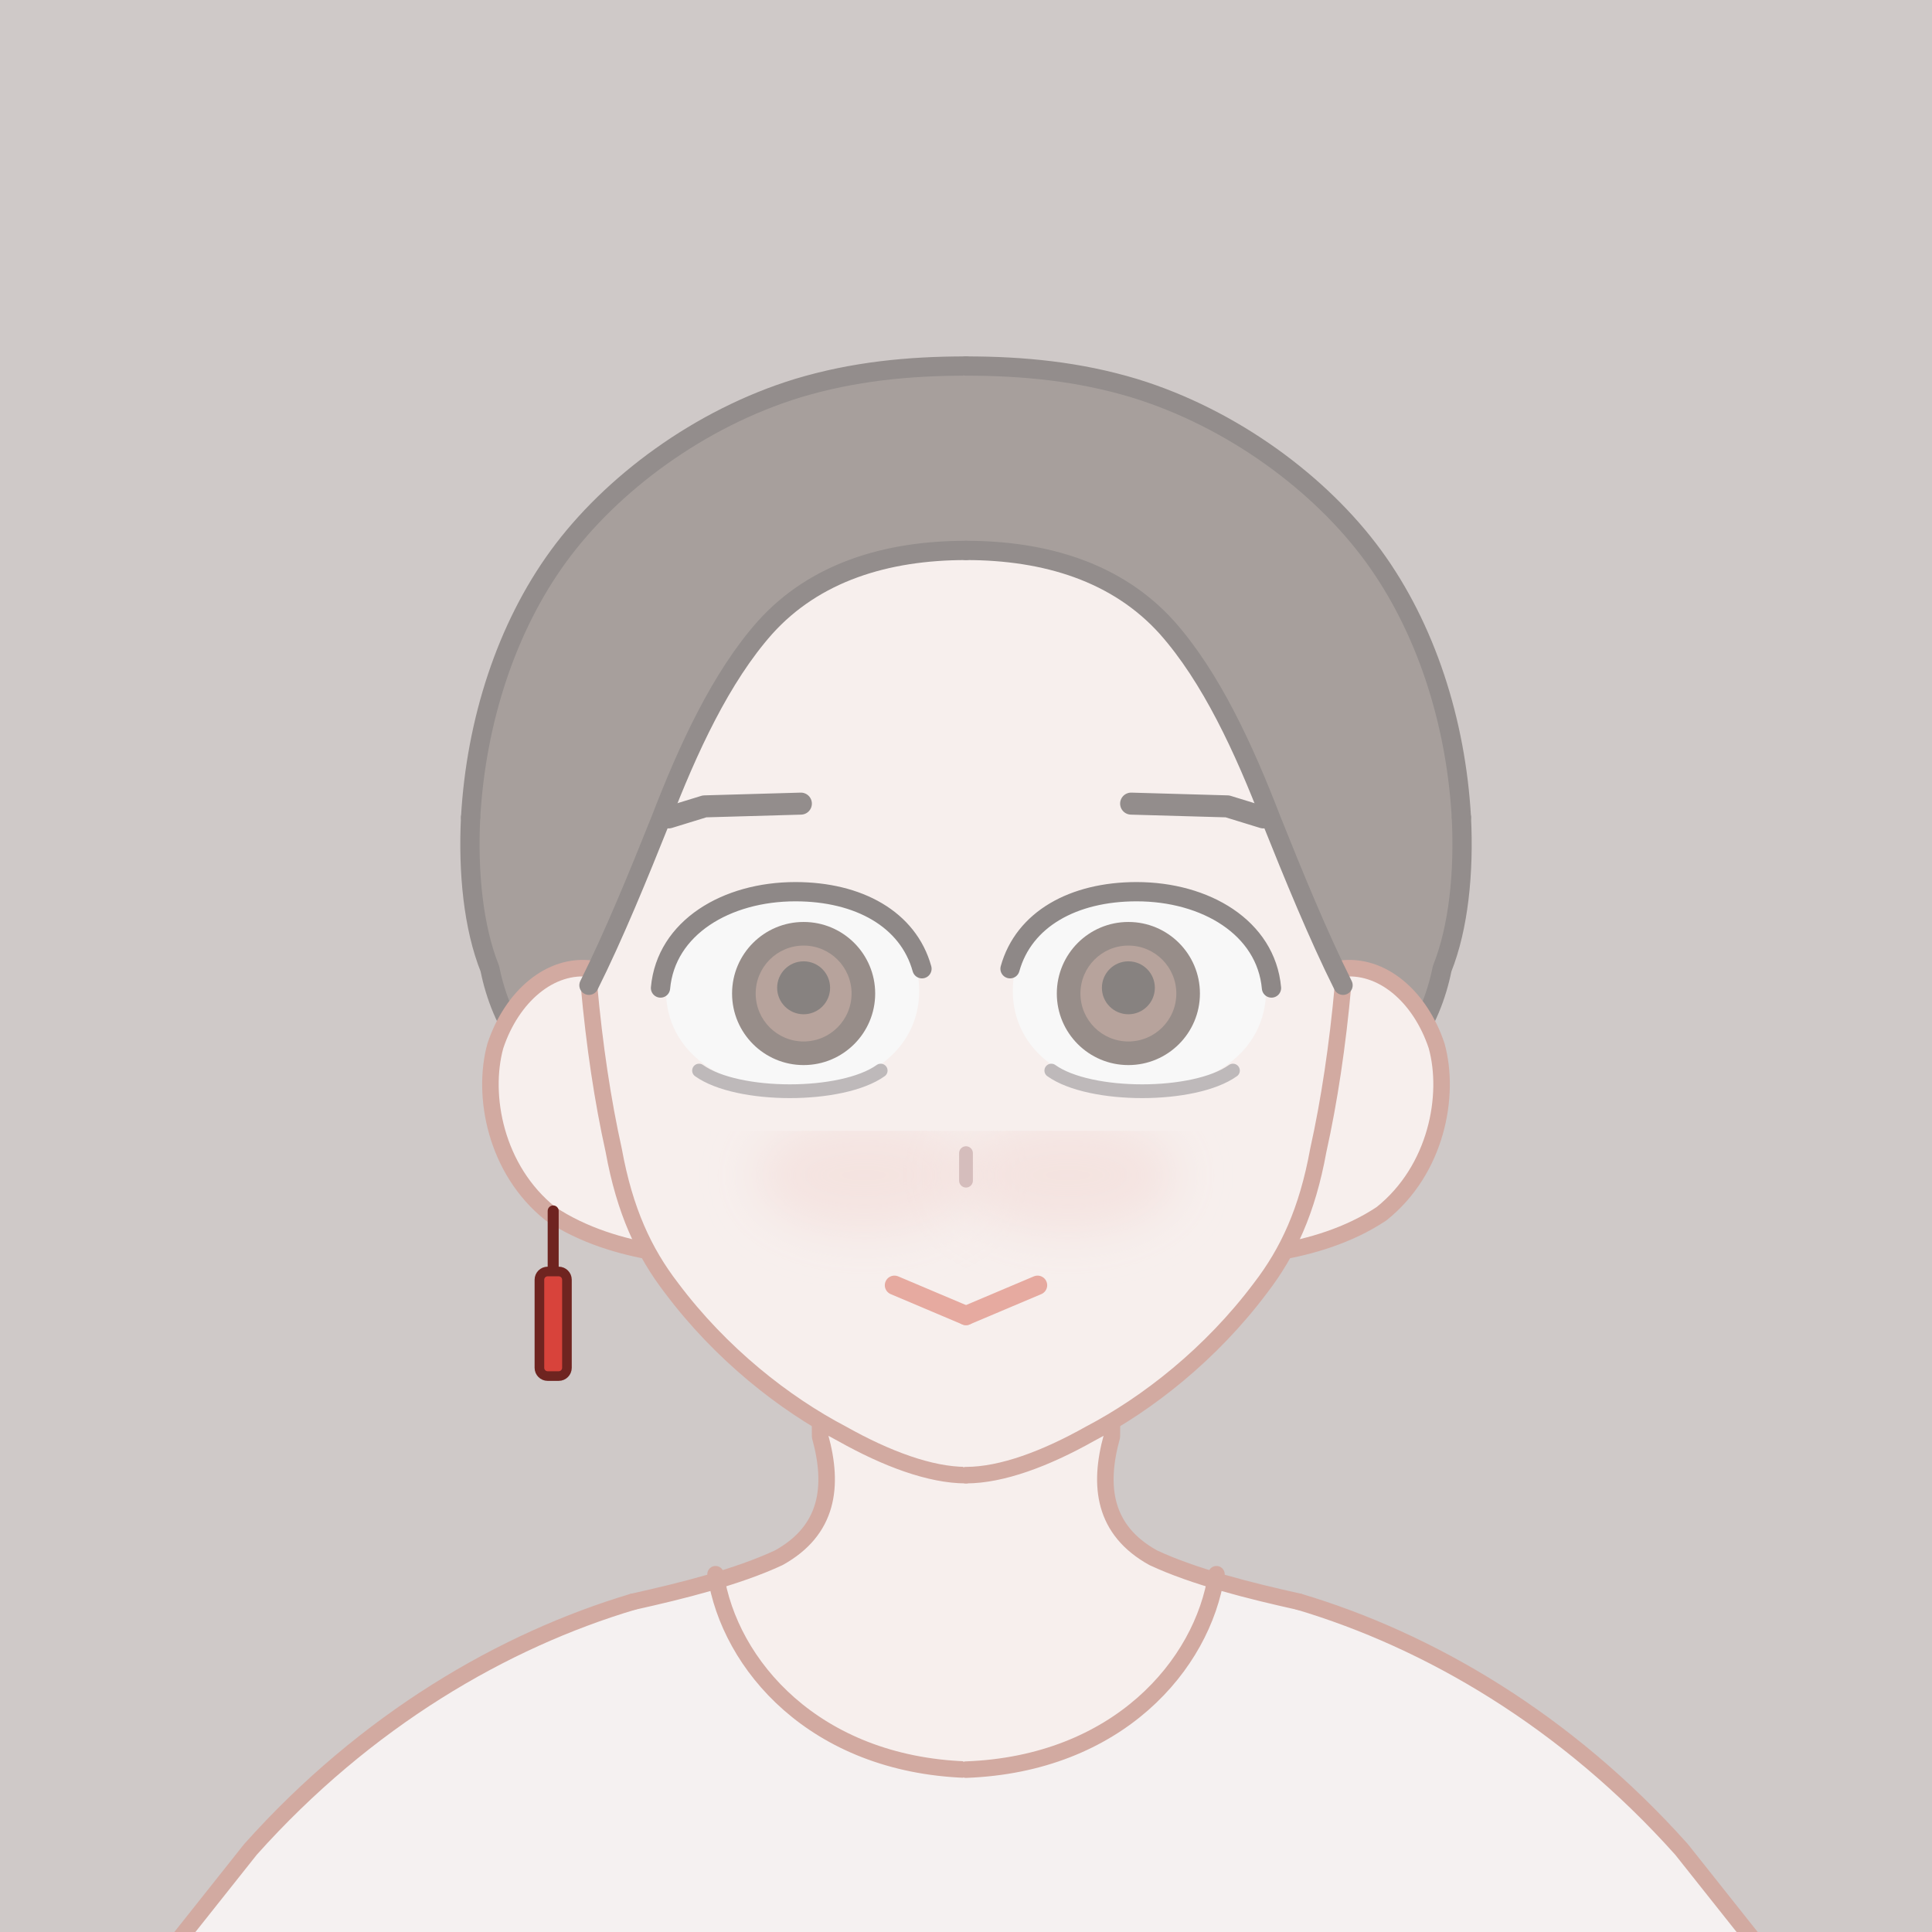
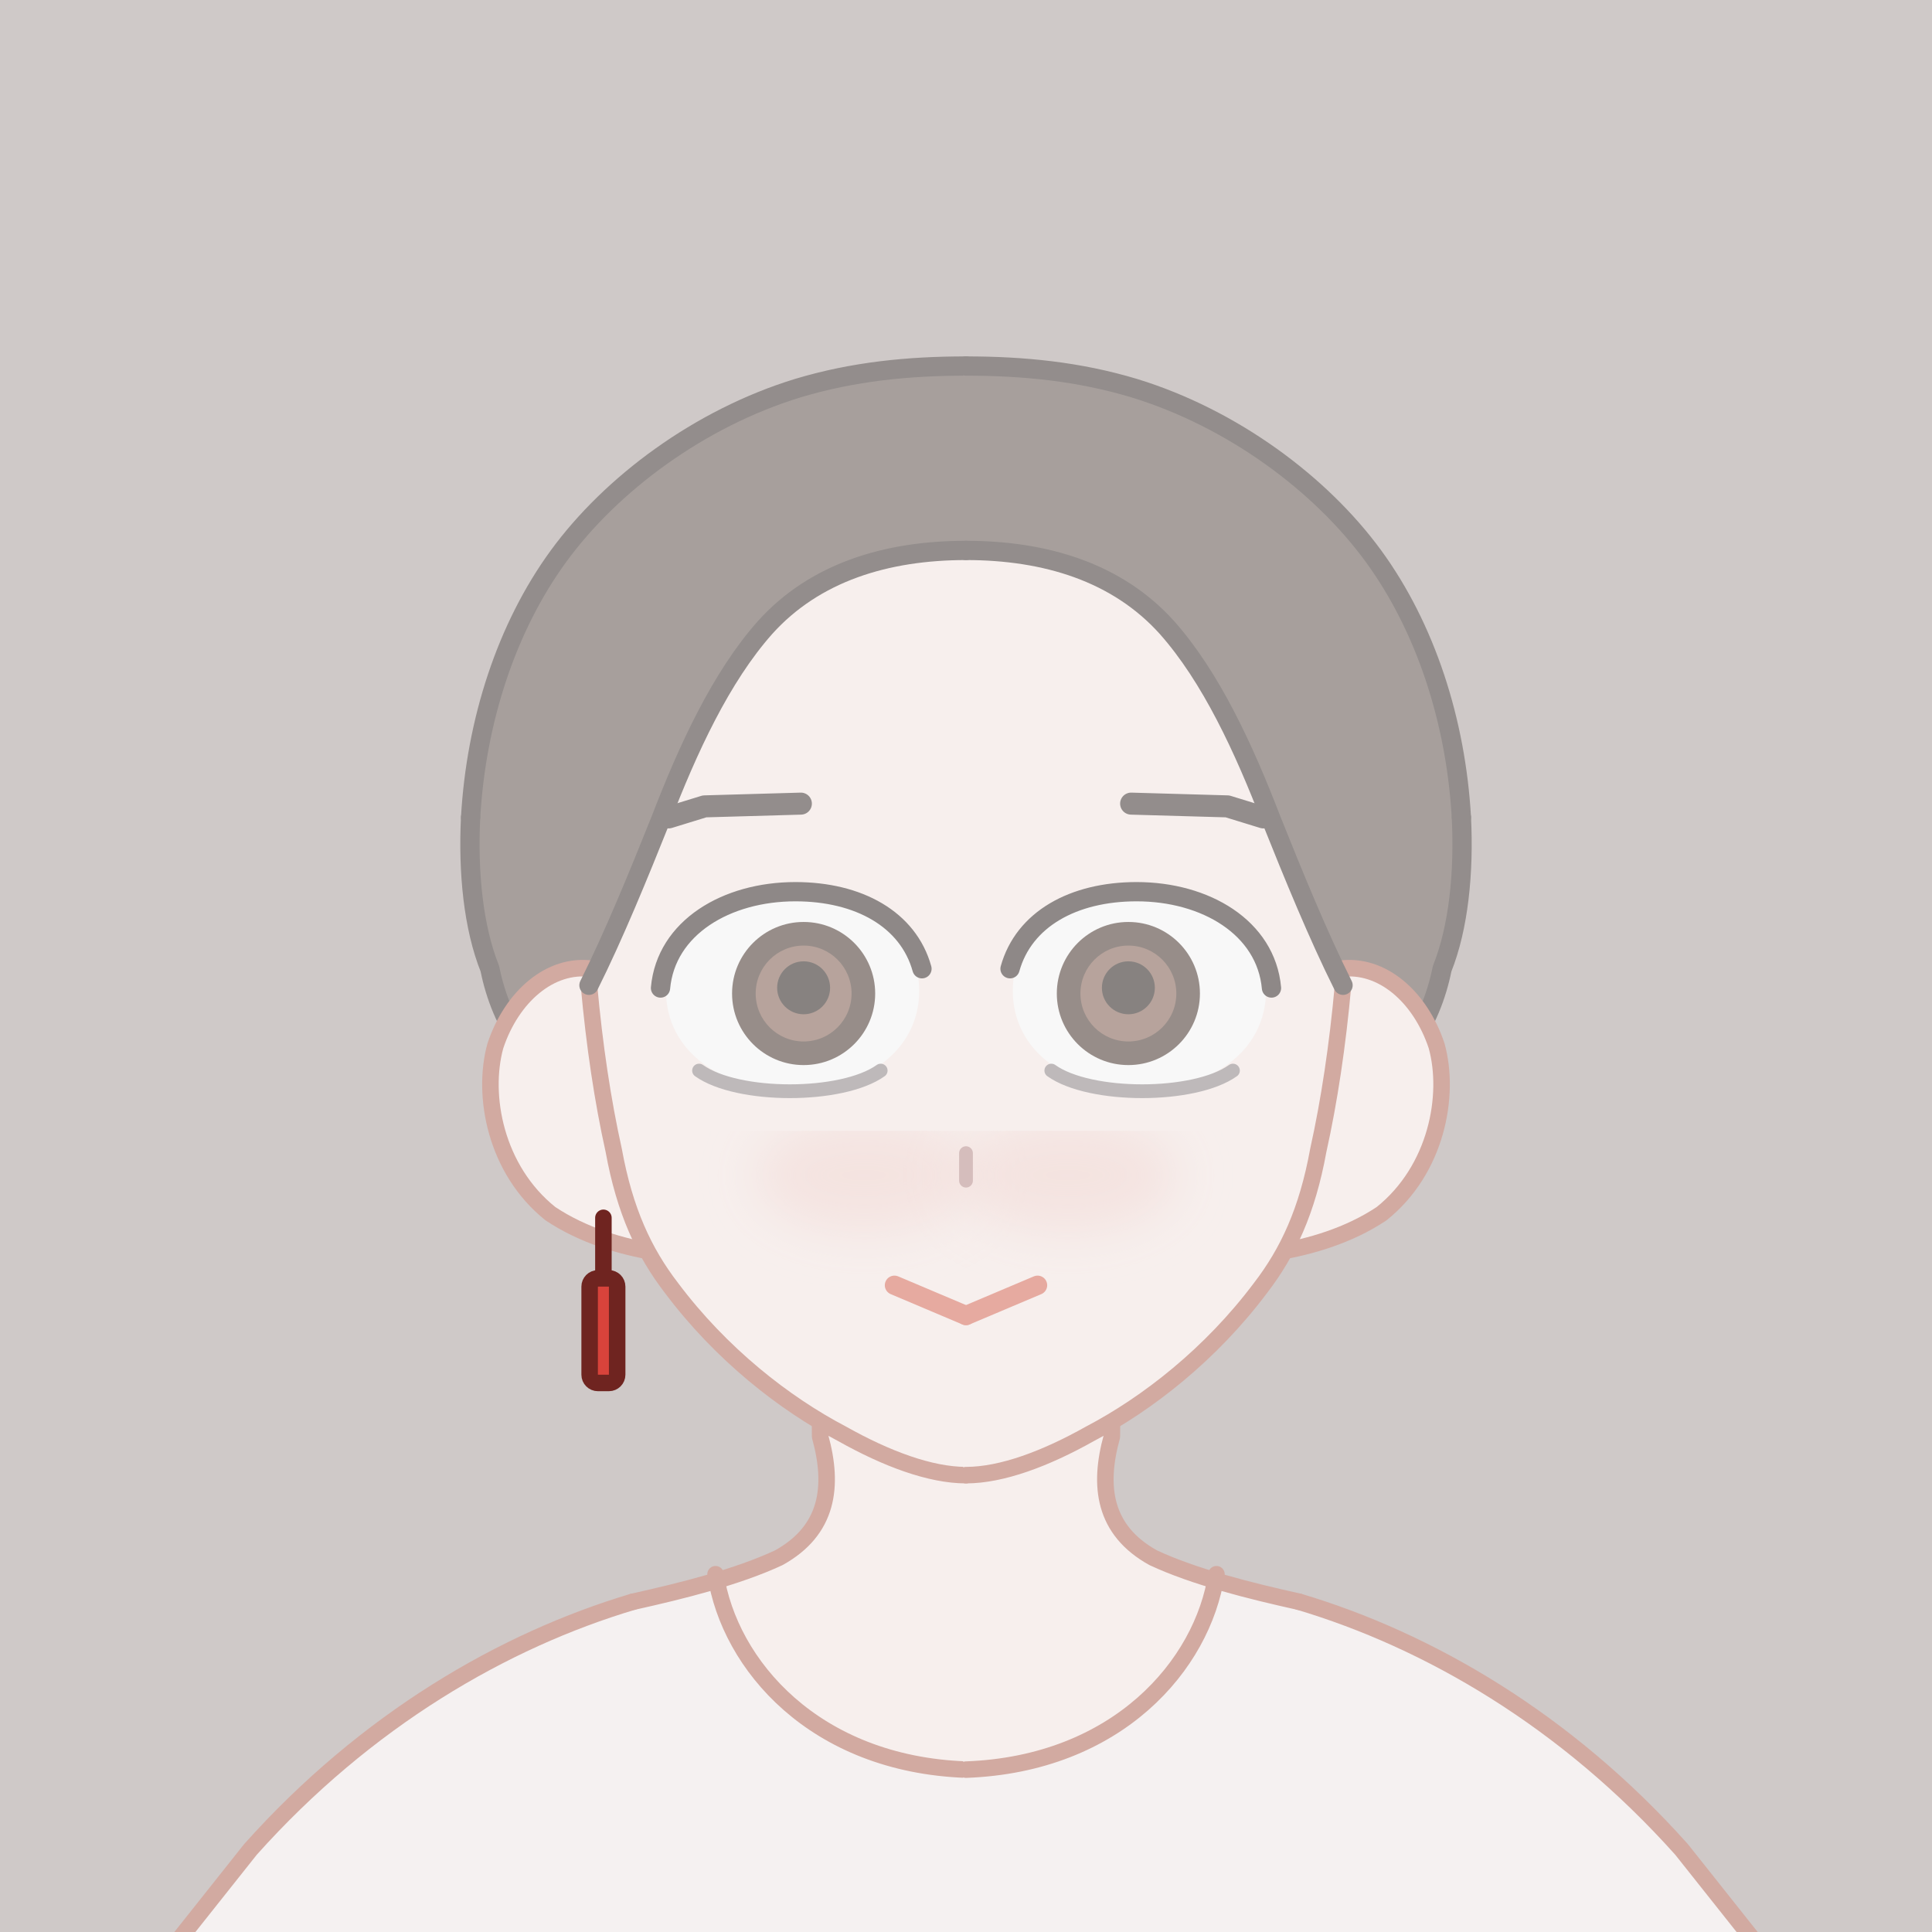
<svg xmlns="http://www.w3.org/2000/svg" width="702" height="702" viewBox="0 0 702 702">
  <defs>
-     <clipPath id="clip-path-5">
+     <clipPath id="clip-path-1">
      <path d="M242 410.88 L386 410.88 L386 514.17 L242 514.17 Z" />
    </clipPath>
    <filter id="filter-1" filterUnits="userSpaceOnUse" x="245" y="377" width="138" height="100" color-interpolation-filters="sRGB">
      <feGaussianBlur in="SourceGraphic" stdDeviation="9" color-interpolation-filters="linearRGB" />
    </filter>
-     <clipPath id="clip-path-6">
+     <clipPath id="clip-path-2">
      <path d="M460 410.88 L316 410.88 L316 514.17 L460 514.17 Z" />
    </clipPath>
    <filter id="filter-2" filterUnits="userSpaceOnUse" x="319" y="377" width="138" height="100" color-interpolation-filters="sRGB">
      <feGaussianBlur in="SourceGraphic" stdDeviation="9" color-interpolation-filters="linearRGB" />
    </filter>
-     <clipPath id="clip-path-7">
+     <clipPath id="clip-path-3">
      <path d="M242 370.99 C242 340.93 262 326 288 326 C314 326 334 340.93 334 370.99 C334 401.05 314 420.17 288 420.17 C262 420.17 242 401.05 242 370.99 Z" />
    </clipPath>
-     <clipPath id="clip-path-8">
+     <clipPath id="clip-path-4">
      <path d="M460 370.99 C460 340.93 440 326 414 326 C388 326 368 340.93 368 370.99 C368 401.05 388 420.17 414 420.17 C440 420.17 460 401.05 460 370.99 Z" />
    </clipPath>
  </defs>
  <g id="_ref">
    <g opacity="0.5">
      <rect x="0" y="0" width="702" height="702" fill="#ada19f" />
      <g data-layer="body">
        <g>
          <path d="M260 573 L230 582 C183 596 133 625 91 672 L60 712 L352 712 L352 643 C296 641 265 605 260 573 Z" fill="#f9f2f1" />
          <path d="M296 490 L298 522 C303 540 301 556 283 566 L260 573 C265 605 296 641 352 643 L352 490 Z" fill="#fdeeea" />
          <path d="M230 582 C183 596 133 625 91 672 L64 706" fill="none" stroke="#b46352" stroke-width="6" stroke-linecap="round" stroke-linejoin="round" />
          <path d="M296 500 C298 510 298 516 298 522 C303 540 301 556 283 566 C268 573 248 578 230 582" fill="none" stroke="#b46352" stroke-width="6" stroke-linecap="round" stroke-linejoin="round" />
          <path d="M260 572 C265 605 296 641 351 643" fill="none" stroke="#b46352" stroke-width="6" stroke-linecap="round" stroke-linejoin="round" />
        </g>
        <g>
          <path d="M442 573 L472 582 C519 596 569 625 611 672 L642 712 L350 712 L350 643 C406 641 437 605 442 573 Z" fill="#f9f2f1" />
          <path d="M406 490 L404 522 C399 540 401 556 419 566 L442 573 C437 605 406 641 350 643 L350 490 Z" fill="#fdeeea" />
          <path d="M472 582 C519 596 569 625 611 672 L638 706" fill="none" stroke="#b46352" stroke-width="6" stroke-linecap="round" stroke-linejoin="round" />
          <path d="M406 500 C404 510 404 516 404 522 C399 540 401 556 419 566 C434 573 454 578 472 582" fill="none" stroke="#b46352" stroke-width="6" stroke-linecap="round" stroke-linejoin="round" />
          <path d="M442 572 C437 605 406 641 351 643" fill="none" stroke="#b46352" stroke-width="6" stroke-linecap="round" stroke-linejoin="round" />
        </g>
      </g>
      <g data-layer="hairBase">
        <g>
          <path d="M352 133 L351 133 C330 133 310 135 290 141 C254 152 222 176 203 202 C184 228 173 262 171 297 C170 317 172 337 178 352 C180 362 184 372 190 380 L198 386 L352 386 Z" fill="#5d4e48" />
          <path d="M351 133 C330 133 310 135 290 141 C254 152 222 176 203 202 C184 228 173 262 171 297" fill="none" stroke="#352a27" stroke-width="7" stroke-linecap="round" stroke-linejoin="round" />
          <path d="M171 297 C170 317 172 337 178 352 C180 362 184 372 190 380" fill="none" stroke="#352a27" stroke-width="7" stroke-linecap="round" stroke-linejoin="round" />
        </g>
        <g>
          <path d="M350 133 L351 133 C372 133 392 135 412 141 C448 152 480 176 499 202 C518 228 529 262 531 297 C532 317 530 337 524 352 C522 362 518 372 512 380 L504 386 L350 386 Z" fill="#5d4e48" />
          <path d="M351 133 C372 133 392 135 412 141 C448 152 480 176 499 202 C518 228 529 262 531 297" fill="none" stroke="#352a27" stroke-width="7" stroke-linecap="round" stroke-linejoin="round" />
          <path d="M531 297 C532 317 530 337 524 352 C522 362 518 372 512 380" fill="none" stroke="#352a27" stroke-width="7" stroke-linecap="round" stroke-linejoin="round" />
        </g>
      </g>
      <g data-layer="ear">
        <g>
          <path d="M215 352 C200 350 186 362 180 380 C175 398 180 425 200 441 C212 449 226 453 238 455 L225 380 Z" fill="#fdeeea" />
          <path d="M215 352 C200 350 186 362 180 380 C175 398 180 425 200 441 C212 449 226 453 238 455" fill="none" stroke="#b46352" stroke-width="6" stroke-linecap="round" stroke-linejoin="round" />
        </g>
        <g>
          <path d="M487 352 C502 350 516 362 522 380 C527 398 522 425 502 441 C490 449 476 453 464 455 L477 380 Z" fill="#fdeeea" />
          <path d="M487 352 C502 350 516 362 522 380 C527 398 522 425 502 441 C490 449 476 453 464 455" fill="none" stroke="#b46352" stroke-width="6" stroke-linecap="round" stroke-linejoin="round" />
        </g>
      </g>
      <g data-layer="face">
        <g>
          <path d="M352 200 L351 200 C322 200 296 208 278 228 C262 246 250 272 240 298 C232 318 223 340 214 358 C216 380 219 400 223 418 C227 440 234 455 244 468 C262 492 285 510 306 521 C322 530 338 536 351 536 L352 536 Z" fill="#fdeeea" />
          <path d="M214 358 C216 380 219 400 223 418 C227 440 234 455 244 468 C262 492 285 510 306 521 C322 530 338 536 351 536" fill="none" stroke="#b46352" stroke-width="6" stroke-linecap="round" stroke-linejoin="round" />
        </g>
        <g>
          <path d="M350 200 L351 200 C380 200 406 208 424 228 C440 246 452 272 462 298 C470 318 479 340 488 358 C486 380 483 400 479 418 C475 440 468 455 458 468 C440 492 417 510 396 521 C380 530 364 536 351 536 L350 536 Z" fill="#fdeeea" />
          <path d="M488 358 C486 380 483 400 479 418 C475 440 468 455 458 468 C440 492 417 510 396 521 C380 530 364 536 351 536" fill="none" stroke="#b46352" stroke-width="6" stroke-linecap="round" stroke-linejoin="round" />
        </g>
      </g>
      <g data-layer="makeup">
-         <g clip-path="url(#clip-path-5)">
+         <g clip-path="url(#clip-path-1)">
          <g filter="url(#filter-1)">
            <ellipse cx="314" cy="427" rx="40" ry="21" fill="#f3bfb8" opacity="0.5" />
          </g>
        </g>
-         <g clip-path="url(#clip-path-6)">
+         <g clip-path="url(#clip-path-2)">
          <g filter="url(#filter-2)">
            <ellipse cx="388" cy="427" rx="40" ry="21" fill="#f3bfb8" opacity="0.5" />
          </g>
        </g>
      </g>
      <g data-layer="mouth">
        <line x1="325" y1="467" x2="351" y2="478" fill="none" stroke="#dc6450" stroke-width="7" stroke-linecap="round" stroke-linejoin="round" />
        <line x1="377" y1="467" x2="351" y2="478" fill="none" stroke="#dc6450" stroke-width="7" stroke-linecap="round" stroke-linejoin="round" />
        <line x1="351" y1="419" x2="351" y2="429" fill="none" stroke="#b98a88" stroke-width="5" stroke-linecap="round" />
      </g>
      <g data-layer="eye">
        <path d="M242 360 C242 338 262 326 288 326 C314 326 334 338 334 360 C334 382 314 396 288 396 C262 396 242 382 242 360 Z" fill="#ffffff" />
-         <g clip-path="url(#clip-path-7)">
+         <g clip-path="url(#clip-path-3)">
          <g>
            <circle cx="292" cy="361" r="26" fill="#3e2a22" />
            <circle cx="292" cy="361" r="17.42" fill="#7e5647" />
            <circle cx="292" cy="358.92" r="9.62" fill="#1e1410" />
          </g>
        </g>
        <g>
          <path d="M254 389 C268 399 306 399 320 389" fill="none" stroke="#8b8284" stroke-width="5" stroke-linecap="round" />
          <path d="M240 359 C242 337 264 324 289 324 C312 324 330 334 335 352" fill="none" stroke="#2b201d" stroke-width="7" stroke-linecap="round" stroke-linejoin="round" />
        </g>
        <g>
          <path d="M460 360 C460 338 440 326 414 326 C388 326 368 338 368 360 C368 382 388 396 414 396 C440 396 460 382 460 360 Z" fill="#ffffff" />
-           <g clip-path="url(#clip-path-8)">
+           <g clip-path="url(#clip-path-4)">
            <g>
              <circle cx="410" cy="361" r="26" fill="#3e2a22" />
              <circle cx="410" cy="361" r="17.42" fill="#7e5647" />
              <circle cx="410" cy="358.92" r="9.62" fill="#1e1410" />
            </g>
          </g>
          <g>
            <path d="M448 389 C434 399 396 399 382 389" fill="none" stroke="#8b8284" stroke-width="5" stroke-linecap="round" />
            <path d="M462 359 C460 337 438 324 413 324 C390 324 372 334 367 352" fill="none" stroke="#2b201d" stroke-width="7" stroke-linecap="round" stroke-linejoin="round" />
          </g>
        </g>
      </g>
      <g data-layer="hairLine">
        <path d="M351 200 C322 200 296 208 278 228 C262 246 250 272 240 298 C232 318 223 340 214 358" fill="none" stroke="#352a27" stroke-width="7" stroke-linecap="round" stroke-linejoin="round" />
        <path d="M351 200 C380 200 406 208 424 228 C440 246 452 272 462 298 C470 318 479 340 488 358" fill="none" stroke="#352a27" stroke-width="7" stroke-linecap="round" stroke-linejoin="round" />
      </g>
      <g data-layer="brow">
        <polyline points="243,297 256,293 291,292" fill="none" stroke="#352a27" stroke-width="8" stroke-linecap="round" stroke-linejoin="round" />
        <polyline points="459,297 446,293 411,292" fill="none" stroke="#352a27" stroke-width="8" stroke-linecap="round" stroke-linejoin="round" />
      </g>
    </g>
  </g>
  <g id="half">
-     <path d="M201 440 L201 462" fill="none" stroke="#6f2420" stroke-width="4" stroke-linecap="round" stroke-linejoin="round" />
-     <rect x="196" y="462" width="10" height="38" rx="3" fill="#d8433b" stroke="#6f2420" stroke-width="3.5" stroke-linecap="round" stroke-linejoin="round" />
+     <line x1="219.25" y1="442.5" x2="219.25" y2="464.5" fill="none" stroke="#6f2420" stroke-width="6" stroke-linecap="round" stroke-linejoin="round" />
+     <path d="M217.25 464.5 L221.25 464.5 C222.907 464.5 224.25 465.843 224.25 467.5 L224.25 499.5 C224.25 501.157 222.907 502.5 221.25 502.5 L217.25 502.5 C215.593 502.5 214.25 501.157 214.25 499.5 L214.25 467.5 C214.25 465.843 215.593 464.5 217.25 464.5 Z" fill="#d8433b" stroke="#6f2420" stroke-width="6" stroke-linecap="round" stroke-linejoin="round" />
  </g>
</svg>
